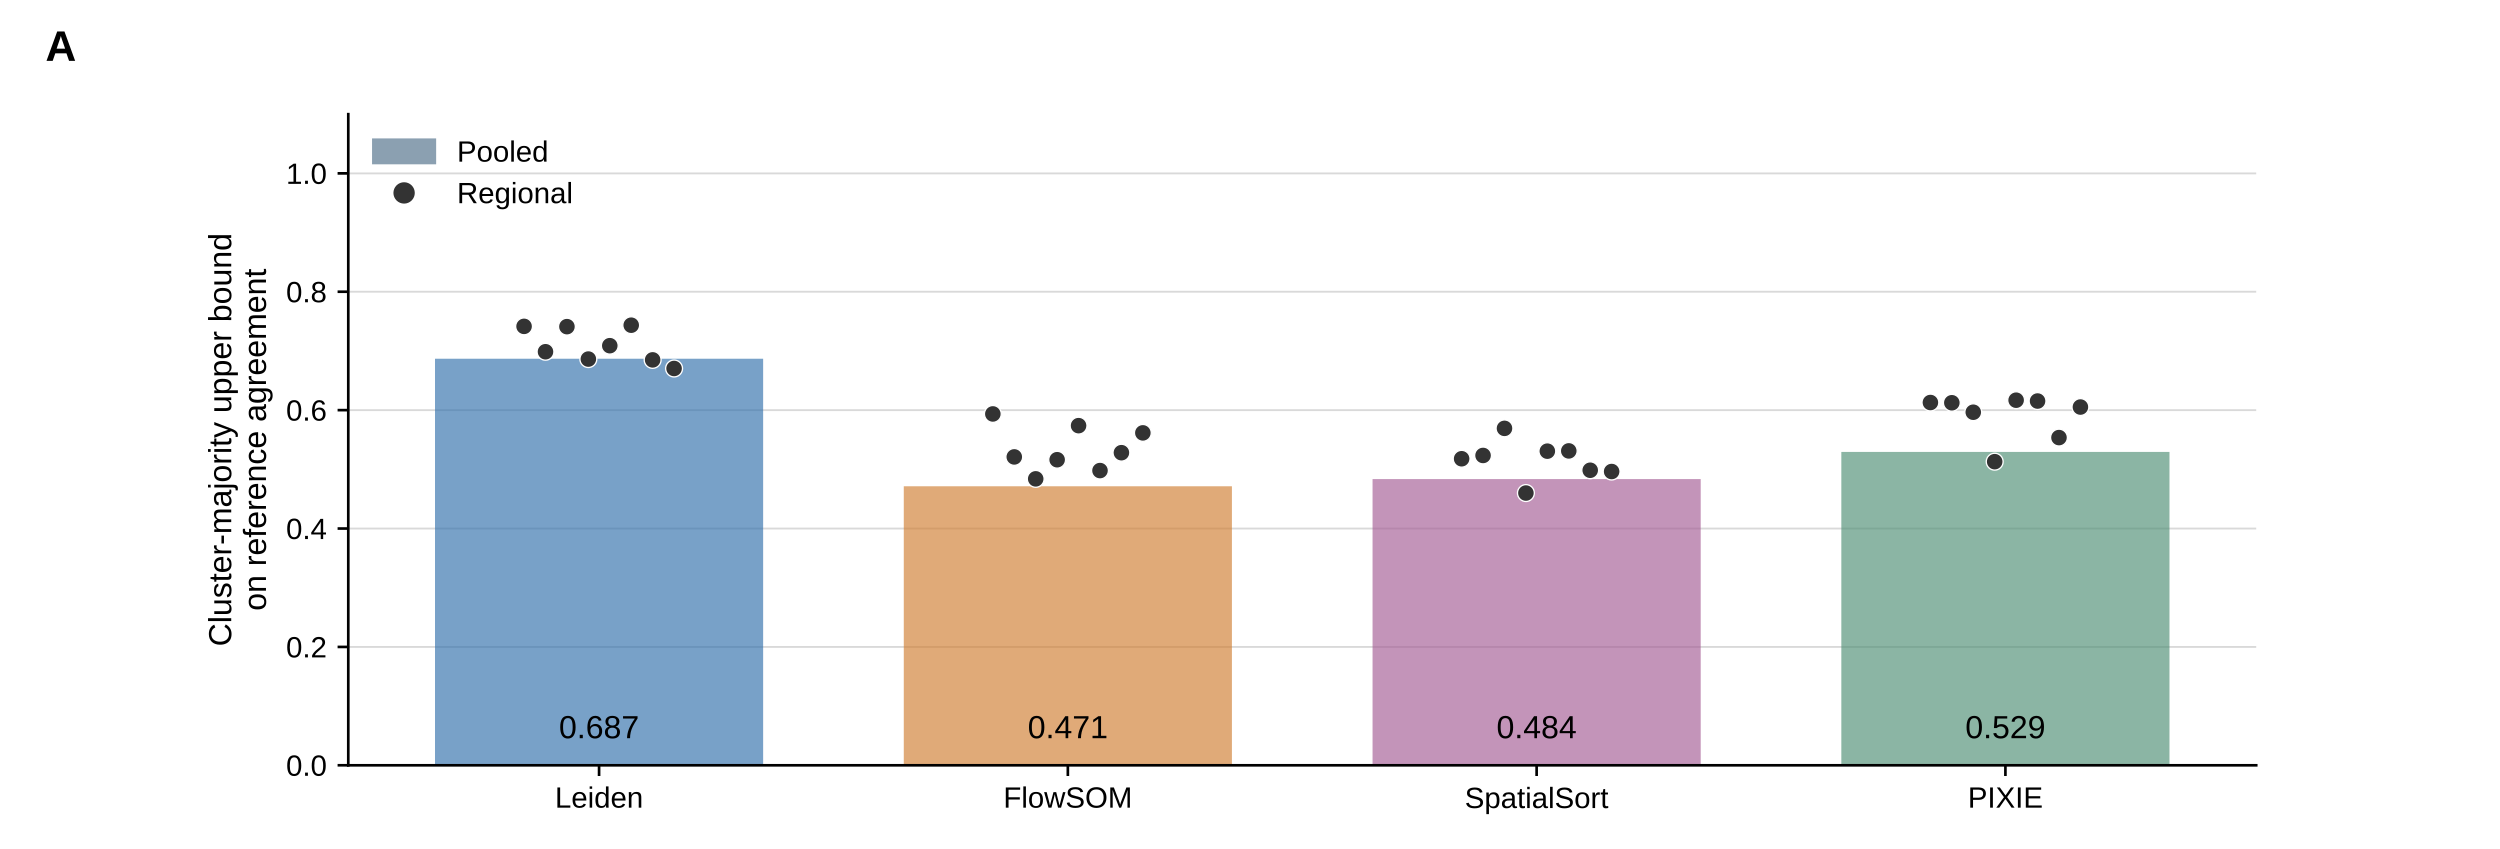
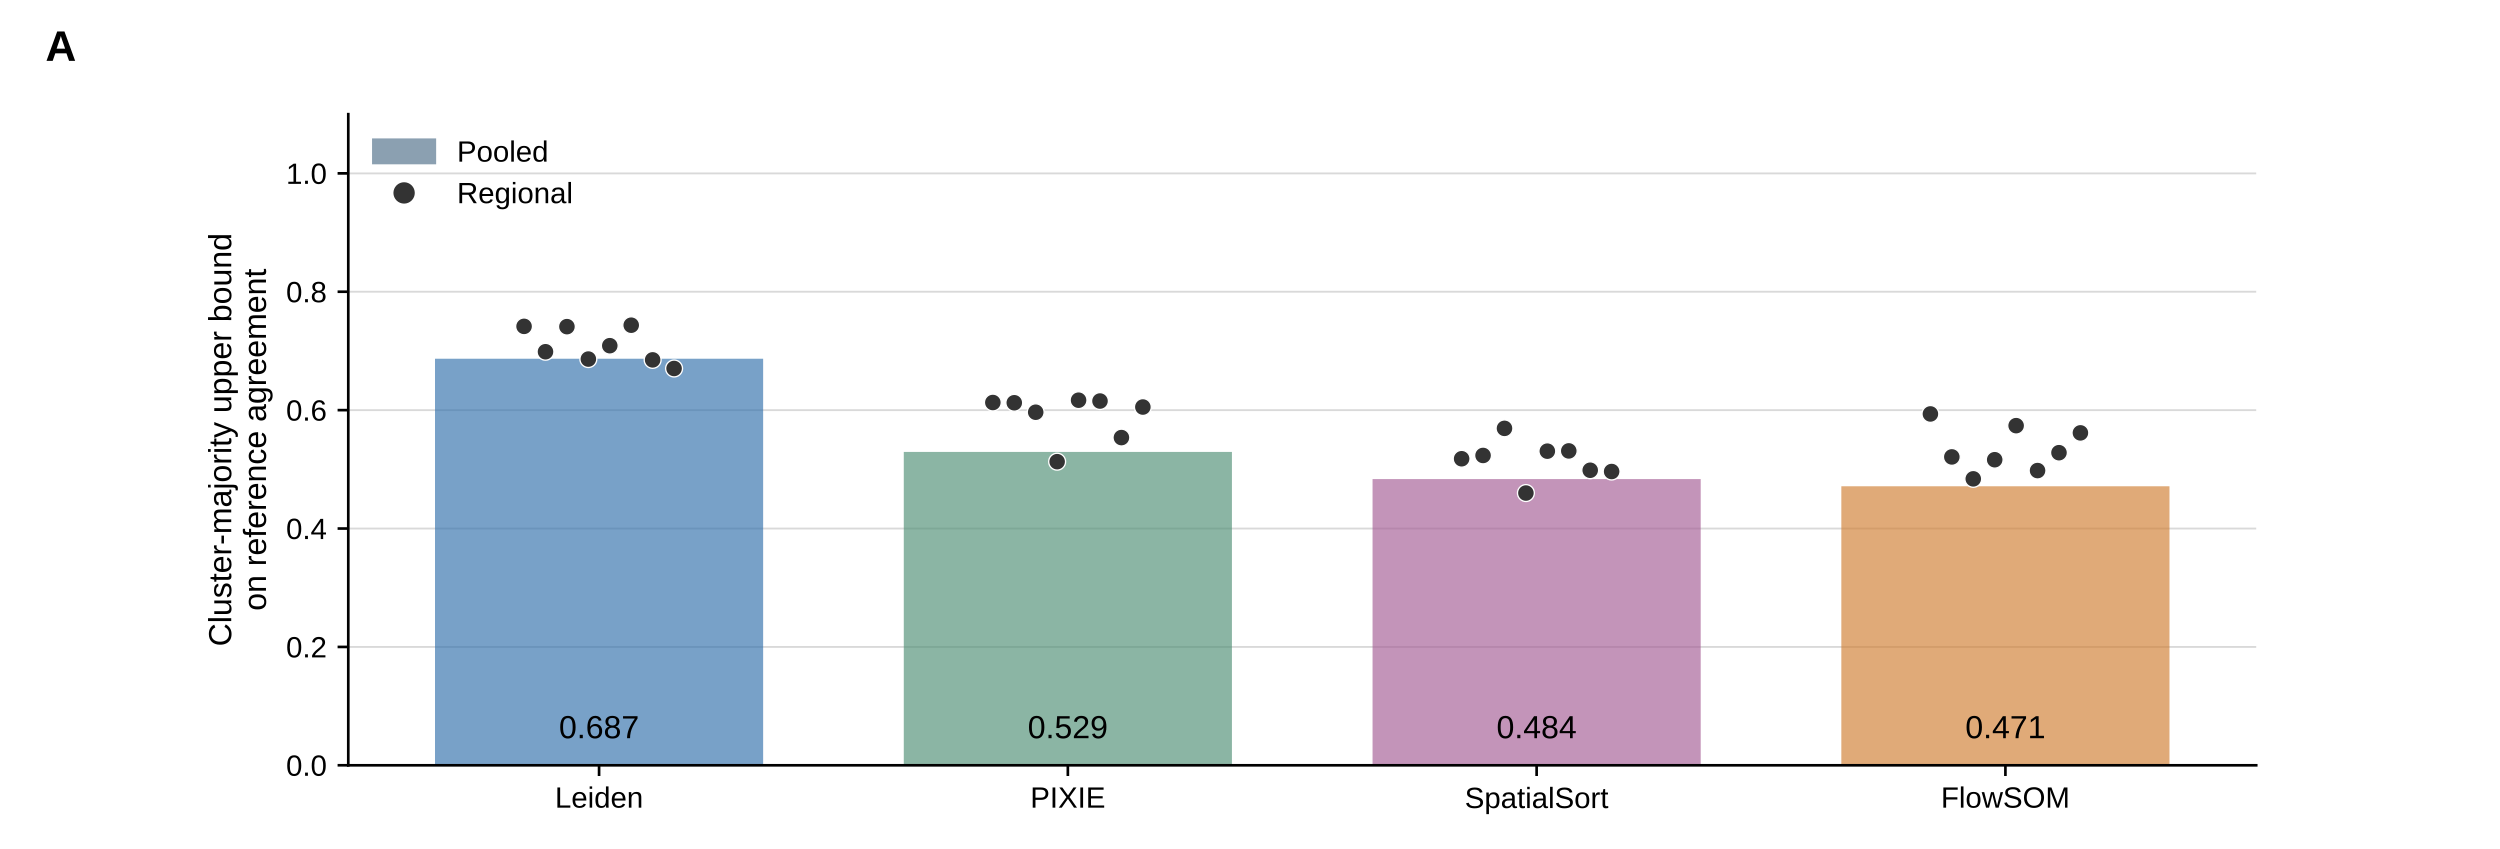
<svg xmlns="http://www.w3.org/2000/svg" xmlns:xlink="http://www.w3.org/1999/xlink" width="468pt" height="158.928pt" viewBox="0 0 468 158.928" version="1.1">
  <defs>
    <style type="text/css">*{stroke-linejoin: round; stroke-linecap: butt}</style>
  </defs>
  <g id="figure_1">
    <g id="patch_1">
      <path d="M 0 158.928  L 468 158.928  L 468 0  L 0 0  z " style="fill: #ffffff" />
    </g>
    <g id="axes_1">
      <g id="patch_2">
        <path d="M 65.197 143.263  L 422.362 143.263  L 422.362 21.373  L 65.197 21.373  z " style="fill: #ffffff" />
      </g>
      <g id="matplotlib.axis_1">
        <g id="xtick_1">
          <g id="line2d_1">
            <defs>
              <path id="me28803f079" d="M 0 0  L 0 2  " style="stroke: #000000; stroke-width: 0.5" />
            </defs>
            <g>
              <use xlink:href="#me28803f079" x="112.146" y="143.263" style="stroke: #000000; stroke-width: 0.5" />
            </g>
          </g>
          <g id="text_1">
            <text style="font-size: 5.5px; font-family: 'Arial', 'Liberation Sans', 'DejaVu Sans', sans-serif; text-anchor: middle" x="112.146" y="151.2" transform="rotate(-0 112.1461 151.1998)">Leiden</text>
          </g>
        </g>
        <g id="xtick_2">
          <g id="line2d_2">
            <g>
              <use xlink:href="#me28803f079" x="199.902" y="143.263" style="stroke: #000000; stroke-width: 0.5" />
            </g>
          </g>
          <g id="text_2">
-             <text style="font-size: 5.5px; font-family: 'Arial', 'Liberation Sans', 'DejaVu Sans', sans-serif; text-anchor: middle" x="199.902" y="151.2" transform="rotate(-0 199.9017 151.1998)">FlowSOM</text>
+             <text style="font-size: 5.5px; font-family: 'Arial', 'Liberation Sans', 'DejaVu Sans', sans-serif; text-anchor: middle" x="199.902" y="151.2" transform="rotate(-0 199.9017 151.1998)">PIXIE</text>
          </g>
        </g>
        <g id="xtick_3">
          <g id="line2d_3">
            <g>
              <use xlink:href="#me28803f079" x="287.657" y="143.263" style="stroke: #000000; stroke-width: 0.5" />
            </g>
          </g>
          <g id="text_3">
            <text style="font-size: 5.5px; font-family: 'Arial', 'Liberation Sans', 'DejaVu Sans', sans-serif; text-anchor: middle" x="287.657" y="151.267" transform="rotate(-0 287.6573 151.2668)">SpatialSort</text>
          </g>
        </g>
        <g id="xtick_4">
          <g id="line2d_4">
            <g>
              <use xlink:href="#me28803f079" x="375.413" y="143.263" style="stroke: #000000; stroke-width: 0.5" />
            </g>
          </g>
          <g id="text_4">
-             <text style="font-size: 5.5px; font-family: 'Arial', 'Liberation Sans', 'DejaVu Sans', sans-serif; text-anchor: middle" x="375.413" y="151.2" transform="rotate(-0 375.413 151.1998)">PIXIE</text>
+             <text style="font-size: 5.5px; font-family: 'Arial', 'Liberation Sans', 'DejaVu Sans', sans-serif; text-anchor: middle" x="375.413" y="151.2" transform="rotate(-0 375.413 151.1998)">FlowSOM</text>
          </g>
        </g>
      </g>
      <g id="matplotlib.axis_2">
        <g id="ytick_1">
          <g id="line2d_5">
            <path d="M 65.197 143.263  L 422.362 143.263  " clip-path="url(#p29bc12e1ce)" style="fill: none; stroke: #d9d9d9; stroke-width: 0.35; stroke-linecap: square" />
          </g>
          <g id="line2d_6">
            <defs>
              <path id="m3e0531e842" d="M 0 0  L -2 0  " style="stroke: #000000; stroke-width: 0.5" />
            </defs>
            <g>
              <use xlink:href="#m3e0531e842" x="65.197" y="143.263" style="stroke: #000000; stroke-width: 0.5" />
            </g>
          </g>
          <g id="text_5">
            <text style="font-size: 5.5px; font-family: 'Arial', 'Liberation Sans', 'DejaVu Sans', sans-serif; text-anchor: end" x="61.197" y="145.231" transform="rotate(-0 61.19685 145.2314)">0.0</text>
          </g>
        </g>
        <g id="ytick_2">
          <g id="line2d_7">
            <path d="M 65.197 121.101  L 422.362 121.101  " clip-path="url(#p29bc12e1ce)" style="fill: none; stroke: #d9d9d9; stroke-width: 0.35; stroke-linecap: square" />
          </g>
          <g id="line2d_8">
            <g>
              <use xlink:href="#m3e0531e842" x="65.197" y="121.101" style="stroke: #000000; stroke-width: 0.5" />
            </g>
          </g>
          <g id="text_6">
            <text style="font-size: 5.5px; font-family: 'Arial', 'Liberation Sans', 'DejaVu Sans', sans-serif; text-anchor: end" x="61.197" y="123.07" transform="rotate(-0 61.19685 123.0696)">0.2</text>
          </g>
        </g>
        <g id="ytick_3">
          <g id="line2d_9">
            <path d="M 65.197 98.939  L 422.362 98.939  " clip-path="url(#p29bc12e1ce)" style="fill: none; stroke: #d9d9d9; stroke-width: 0.35; stroke-linecap: square" />
          </g>
          <g id="line2d_10">
            <g>
              <use xlink:href="#m3e0531e842" x="65.197" y="98.939" style="stroke: #000000; stroke-width: 0.5" />
            </g>
          </g>
          <g id="text_7">
            <text style="font-size: 5.5px; font-family: 'Arial', 'Liberation Sans', 'DejaVu Sans', sans-serif; text-anchor: end" x="61.197" y="100.908" transform="rotate(-0 61.19685 100.9078)">0.4</text>
          </g>
        </g>
        <g id="ytick_4">
          <g id="line2d_11">
            <path d="M 65.197 76.778  L 422.362 76.778  " clip-path="url(#p29bc12e1ce)" style="fill: none; stroke: #d9d9d9; stroke-width: 0.35; stroke-linecap: square" />
          </g>
          <g id="line2d_12">
            <g>
              <use xlink:href="#m3e0531e842" x="65.197" y="76.778" style="stroke: #000000; stroke-width: 0.5" />
            </g>
          </g>
          <g id="text_8">
            <text style="font-size: 5.5px; font-family: 'Arial', 'Liberation Sans', 'DejaVu Sans', sans-serif; text-anchor: end" x="61.197" y="78.746" transform="rotate(-0 61.19685 78.74607)">0.6</text>
          </g>
        </g>
        <g id="ytick_5">
          <g id="line2d_13">
            <path d="M 65.197 54.616  L 422.362 54.616  " clip-path="url(#p29bc12e1ce)" style="fill: none; stroke: #d9d9d9; stroke-width: 0.35; stroke-linecap: square" />
          </g>
          <g id="line2d_14">
            <g>
              <use xlink:href="#m3e0531e842" x="65.197" y="54.616" style="stroke: #000000; stroke-width: 0.5" />
            </g>
          </g>
          <g id="text_9">
            <text style="font-size: 5.5px; font-family: 'Arial', 'Liberation Sans', 'DejaVu Sans', sans-serif; text-anchor: end" x="61.197" y="56.584" transform="rotate(-0 61.19685 56.58429)">0.8</text>
          </g>
        </g>
        <g id="ytick_6">
          <g id="line2d_15">
            <path d="M 65.197 32.454  L 422.362 32.454  " clip-path="url(#p29bc12e1ce)" style="fill: none; stroke: #d9d9d9; stroke-width: 0.35; stroke-linecap: square" />
          </g>
          <g id="line2d_16">
            <g>
              <use xlink:href="#m3e0531e842" x="65.197" y="32.454" style="stroke: #000000; stroke-width: 0.5" />
            </g>
          </g>
          <g id="text_10">
            <text style="font-size: 5.5px; font-family: 'Arial', 'Liberation Sans', 'DejaVu Sans', sans-serif; text-anchor: end" x="61.197" y="34.423" transform="rotate(-0 61.19685 34.42251)">1.0</text>
          </g>
        </g>
        <g id="text_11">
          <text style="font-size: 6px; font-family: 'Arial', 'Liberation Sans', 'DejaVu Sans', sans-serif" transform="translate(43.28485 121.0003) rotate(-90)">Cluster-majority upper bound</text>
          <text style="font-size: 6px; font-family: 'Arial', 'Liberation Sans', 'DejaVu Sans', sans-serif" transform="translate(49.78904 114.3351) rotate(-90)">on reference agreement</text>
        </g>
      </g>
      <g id="patch_3">
        <path d="M 81.432 143.263  L 142.861 143.263  L 142.861 67.154  L 81.432 67.154  z " clip-path="url(#p29bc12e1ce)" style="fill: #2f6fab; opacity: 0.65" />
      </g>
      <g id="patch_4">
-         <path d="M 169.187 143.263  L 230.616 143.263  L 230.616 91.03  L 169.187 91.03  z " clip-path="url(#p29bc12e1ce)" style="fill: #cf7d30; opacity: 0.65" />
+         <path d="M 169.187 143.263  L 230.616 143.263  L 230.616 84.6  L 169.187 84.6  z " clip-path="url(#p29bc12e1ce)" style="fill: #4d8e73; opacity: 0.65" />
      </g>
      <g id="patch_5">
        <path d="M 256.943 143.263  L 318.372 143.263  L 318.372 89.683  L 256.943 89.683  z " clip-path="url(#p29bc12e1ce)" style="fill: #a35a93; opacity: 0.65" />
      </g>
      <g id="patch_6">
-         <path d="M 344.698 143.263  L 406.127 143.263  L 406.127 84.6  L 344.698 84.6  z " clip-path="url(#p29bc12e1ce)" style="fill: #4d8e73; opacity: 0.65" />
+         <path d="M 344.698 143.263  L 406.127 143.263  L 406.127 91.03  L 344.698 91.03  z " clip-path="url(#p29bc12e1ce)" style="fill: #cf7d30; opacity: 0.65" />
      </g>
      <g id="patch_7">
        <path d="M 65.197 143.263  L 65.197 21.373  " style="fill: none; stroke: #000000; stroke-width: 0.5; stroke-linejoin: miter; stroke-linecap: square" />
      </g>
      <g id="patch_8">
        <path d="M 65.197 143.263  L 422.362 143.263  " style="fill: none; stroke: #000000; stroke-width: 0.5; stroke-linejoin: miter; stroke-linecap: square" />
      </g>
      <g id="PathCollection_1">
        <defs>
          <path id="ma0371ac737" d="M 0 1.581  C 0.419 1.581 0.822 1.415 1.118 1.118  C 1.415 0.822 1.581 0.419 1.581 0  C 1.581 -0.419 1.415 -0.822 1.118 -1.118  C 0.822 -1.415 0.419 -1.581 0 -1.581  C -0.419 -1.581 -0.822 -1.415 -1.118 -1.118  C -1.415 -0.822 -1.581 -0.419 -1.581 0  C -1.581 0.419 -1.415 0.822 -1.118 1.118  C -0.822 1.415 -0.419 1.581 0 1.581  z " style="stroke: #ffffff; stroke-width: 0.25" />
        </defs>
        <g clip-path="url(#p29bc12e1ce)">
          <use xlink:href="#ma0371ac737" x="98.105" y="61.095" style="fill: #333333; stroke: #ffffff; stroke-width: 0.25" />
          <use xlink:href="#ma0371ac737" x="102.117" y="65.847" style="fill: #333333; stroke: #ffffff; stroke-width: 0.25" />
          <use xlink:href="#ma0371ac737" x="106.129" y="61.148" style="fill: #333333; stroke: #ffffff; stroke-width: 0.25" />
          <use xlink:href="#ma0371ac737" x="110.14" y="67.217" style="fill: #333333; stroke: #ffffff; stroke-width: 0.25" />
          <use xlink:href="#ma0371ac737" x="114.152" y="64.712" style="fill: #333333; stroke: #ffffff; stroke-width: 0.25" />
          <use xlink:href="#ma0371ac737" x="118.164" y="60.877" style="fill: #333333; stroke: #ffffff; stroke-width: 0.25" />
          <use xlink:href="#ma0371ac737" x="122.175" y="67.37" style="fill: #333333; stroke: #ffffff; stroke-width: 0.25" />
          <use xlink:href="#ma0371ac737" x="126.187" y="68.98" style="fill: #333333; stroke: #ffffff; stroke-width: 0.25" />
        </g>
      </g>
      <g id="text_12">
        <text style="font-size: 6px; font-family: 'Arial', 'Liberation Sans', 'DejaVu Sans', sans-serif; text-anchor: middle" x="112.146" y="138.192" transform="rotate(-0 112.1461 138.1922)">0.687</text>
      </g>
      <g id="PathCollection_2">
        <g clip-path="url(#p29bc12e1ce)">
-           <use xlink:href="#ma0371ac737" x="185.861" y="77.49" style="fill: #333333; stroke: #ffffff; stroke-width: 0.25" />
-           <use xlink:href="#ma0371ac737" x="189.873" y="85.534" style="fill: #333333; stroke: #ffffff; stroke-width: 0.25" />
-           <use xlink:href="#ma0371ac737" x="193.884" y="89.642" style="fill: #333333; stroke: #ffffff; stroke-width: 0.25" />
-           <use xlink:href="#ma0371ac737" x="197.896" y="86.061" style="fill: #333333; stroke: #ffffff; stroke-width: 0.25" />
-           <use xlink:href="#ma0371ac737" x="201.908" y="79.682" style="fill: #333333; stroke: #ffffff; stroke-width: 0.25" />
-           <use xlink:href="#ma0371ac737" x="205.919" y="88.09" style="fill: #333333; stroke: #ffffff; stroke-width: 0.25" />
-           <use xlink:href="#ma0371ac737" x="209.931" y="84.744" style="fill: #333333; stroke: #ffffff; stroke-width: 0.25" />
-           <use xlink:href="#ma0371ac737" x="213.943" y="81.035" style="fill: #333333; stroke: #ffffff; stroke-width: 0.25" />
+           <use xlink:href="#ma0371ac737" x="185.861" y="75.352" style="fill: #333333; stroke: #ffffff; stroke-width: 0.25" />
+           <use xlink:href="#ma0371ac737" x="189.873" y="75.398" style="fill: #333333; stroke: #ffffff; stroke-width: 0.25" />
+           <use xlink:href="#ma0371ac737" x="193.884" y="77.169" style="fill: #333333; stroke: #ffffff; stroke-width: 0.25" />
+           <use xlink:href="#ma0371ac737" x="197.896" y="86.426" style="fill: #333333; stroke: #ffffff; stroke-width: 0.25" />
+           <use xlink:href="#ma0371ac737" x="201.908" y="74.917" style="fill: #333333; stroke: #ffffff; stroke-width: 0.25" />
+           <use xlink:href="#ma0371ac737" x="205.919" y="75.074" style="fill: #333333; stroke: #ffffff; stroke-width: 0.25" />
+           <use xlink:href="#ma0371ac737" x="209.931" y="81.915" style="fill: #333333; stroke: #ffffff; stroke-width: 0.25" />
+           <use xlink:href="#ma0371ac737" x="213.943" y="76.198" style="fill: #333333; stroke: #ffffff; stroke-width: 0.25" />
        </g>
      </g>
      <g id="text_13">
-         <text style="font-size: 6px; font-family: 'Arial', 'Liberation Sans', 'DejaVu Sans', sans-serif; text-anchor: middle" x="199.902" y="138.192" transform="rotate(-0 199.9017 138.1922)">0.471</text>
+         <text style="font-size: 6px; font-family: 'Arial', 'Liberation Sans', 'DejaVu Sans', sans-serif; text-anchor: middle" x="199.902" y="138.192" transform="rotate(-0 199.9017 138.1922)">0.529</text>
      </g>
      <g id="PathCollection_3">
        <g clip-path="url(#p29bc12e1ce)">
          <use xlink:href="#ma0371ac737" x="273.616" y="85.878" style="fill: #333333; stroke: #ffffff; stroke-width: 0.25" />
          <use xlink:href="#ma0371ac737" x="277.628" y="85.263" style="fill: #333333; stroke: #ffffff; stroke-width: 0.25" />
          <use xlink:href="#ma0371ac737" x="281.64" y="80.189" style="fill: #333333; stroke: #ffffff; stroke-width: 0.25" />
          <use xlink:href="#ma0371ac737" x="285.651" y="92.299" style="fill: #333333; stroke: #ffffff; stroke-width: 0.25" />
          <use xlink:href="#ma0371ac737" x="289.663" y="84.458" style="fill: #333333; stroke: #ffffff; stroke-width: 0.25" />
          <use xlink:href="#ma0371ac737" x="293.675" y="84.409" style="fill: #333333; stroke: #ffffff; stroke-width: 0.25" />
          <use xlink:href="#ma0371ac737" x="297.687" y="88.031" style="fill: #333333; stroke: #ffffff; stroke-width: 0.25" />
          <use xlink:href="#ma0371ac737" x="301.698" y="88.269" style="fill: #333333; stroke: #ffffff; stroke-width: 0.25" />
        </g>
      </g>
      <g id="text_14">
        <text style="font-size: 6px; font-family: 'Arial', 'Liberation Sans', 'DejaVu Sans', sans-serif; text-anchor: middle" x="287.657" y="138.192" transform="rotate(-0 287.6573 138.1922)">0.484</text>
      </g>
      <g id="PathCollection_4">
        <g clip-path="url(#p29bc12e1ce)">
-           <use xlink:href="#ma0371ac737" x="361.372" y="75.352" style="fill: #333333; stroke: #ffffff; stroke-width: 0.25" />
-           <use xlink:href="#ma0371ac737" x="365.384" y="75.398" style="fill: #333333; stroke: #ffffff; stroke-width: 0.25" />
-           <use xlink:href="#ma0371ac737" x="369.395" y="77.169" style="fill: #333333; stroke: #ffffff; stroke-width: 0.25" />
-           <use xlink:href="#ma0371ac737" x="373.407" y="86.426" style="fill: #333333; stroke: #ffffff; stroke-width: 0.25" />
-           <use xlink:href="#ma0371ac737" x="377.419" y="74.917" style="fill: #333333; stroke: #ffffff; stroke-width: 0.25" />
-           <use xlink:href="#ma0371ac737" x="381.43" y="75.074" style="fill: #333333; stroke: #ffffff; stroke-width: 0.25" />
-           <use xlink:href="#ma0371ac737" x="385.442" y="81.915" style="fill: #333333; stroke: #ffffff; stroke-width: 0.25" />
-           <use xlink:href="#ma0371ac737" x="389.454" y="76.198" style="fill: #333333; stroke: #ffffff; stroke-width: 0.25" />
+           <use xlink:href="#ma0371ac737" x="361.372" y="77.49" style="fill: #333333; stroke: #ffffff; stroke-width: 0.25" />
+           <use xlink:href="#ma0371ac737" x="365.384" y="85.534" style="fill: #333333; stroke: #ffffff; stroke-width: 0.25" />
+           <use xlink:href="#ma0371ac737" x="369.395" y="89.642" style="fill: #333333; stroke: #ffffff; stroke-width: 0.25" />
+           <use xlink:href="#ma0371ac737" x="373.407" y="86.061" style="fill: #333333; stroke: #ffffff; stroke-width: 0.25" />
+           <use xlink:href="#ma0371ac737" x="377.419" y="79.682" style="fill: #333333; stroke: #ffffff; stroke-width: 0.25" />
+           <use xlink:href="#ma0371ac737" x="381.43" y="88.09" style="fill: #333333; stroke: #ffffff; stroke-width: 0.25" />
+           <use xlink:href="#ma0371ac737" x="385.442" y="84.744" style="fill: #333333; stroke: #ffffff; stroke-width: 0.25" />
+           <use xlink:href="#ma0371ac737" x="389.454" y="81.035" style="fill: #333333; stroke: #ffffff; stroke-width: 0.25" />
        </g>
      </g>
      <g id="text_15">
-         <text style="font-size: 6px; font-family: 'Arial', 'Liberation Sans', 'DejaVu Sans', sans-serif; text-anchor: middle" x="375.413" y="138.192" transform="rotate(-0 375.413 138.1922)">0.529</text>
+         <text style="font-size: 6px; font-family: 'Arial', 'Liberation Sans', 'DejaVu Sans', sans-serif; text-anchor: middle" x="375.413" y="138.192" transform="rotate(-0 375.413 138.1922)">0.471</text>
      </g>
      <g id="legend_1">
        <g id="patch_9">
          <path d="M 70.147 30.26  L 81.147 30.26  L 81.147 26.41  L 70.147 26.41  z " style="fill: #8ba0b1; stroke: #8ba0b1; stroke-linejoin: miter" />
        </g>
        <g id="text_16">
          <text style="font-size: 5.5px; font-family: 'Arial', 'Liberation Sans', 'DejaVu Sans', sans-serif; text-anchor: start" x="85.547" y="30.26" transform="rotate(-0 85.54685 30.26002)">Pooled</text>
        </g>
        <g id="line2d_17">
          <defs>
            <path id="m377810d4bd" d="M 0 1.5  C 0.398 1.5 0.779 1.342 1.061 1.061  C 1.342 0.779 1.5 0.398 1.5 0  C 1.5 -0.398 1.342 -0.779 1.061 -1.061  C 0.779 -1.342 0.398 -1.5 0 -1.5  C -0.398 -1.5 -0.779 -1.342 -1.061 -1.061  C -1.342 -0.779 -1.5 -0.398 -1.5 0  C -1.5 0.398 -1.342 0.779 -1.061 1.061  C -0.779 1.342 -0.398 1.5 0 1.5  z " style="stroke: #333333" />
          </defs>
          <g>
            <use xlink:href="#m377810d4bd" x="75.647" y="36.115" style="fill: #333333; stroke: #333333" />
          </g>
        </g>
        <g id="text_17">
          <text style="font-size: 5.5px; font-family: 'Arial', 'Liberation Sans', 'DejaVu Sans', sans-serif; text-anchor: start" x="85.547" y="38.04" transform="rotate(-0 85.54685 38.03995)">Regional</text>
        </g>
      </g>
    </g>
    <g id="text_18">
      <text style="font-weight: 700; font-size: 8px; font-family: 'Arial', 'Liberation Sans', 'DejaVu Sans', sans-serif; text-anchor: start" x="8.504" y="11.396" transform="rotate(-0 8.503937 11.39554)">A</text>
    </g>
  </g>
  <defs>
    <clipPath id="p29bc12e1ce">
      <rect x="65.197" y="21.373" width="357.165" height="121.89" />
    </clipPath>
  </defs>
</svg>
